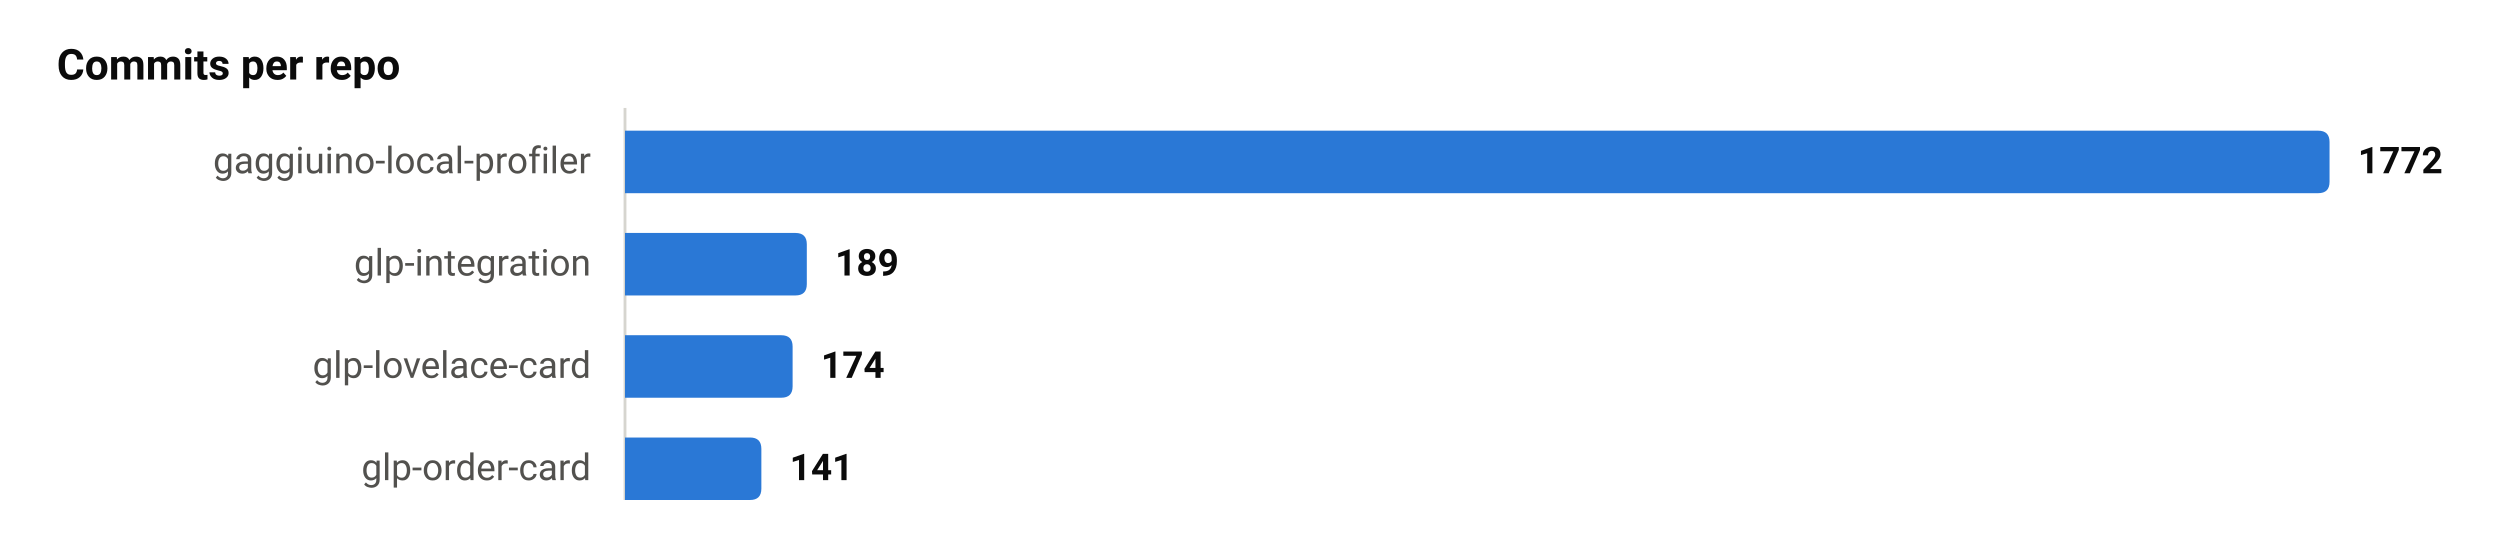
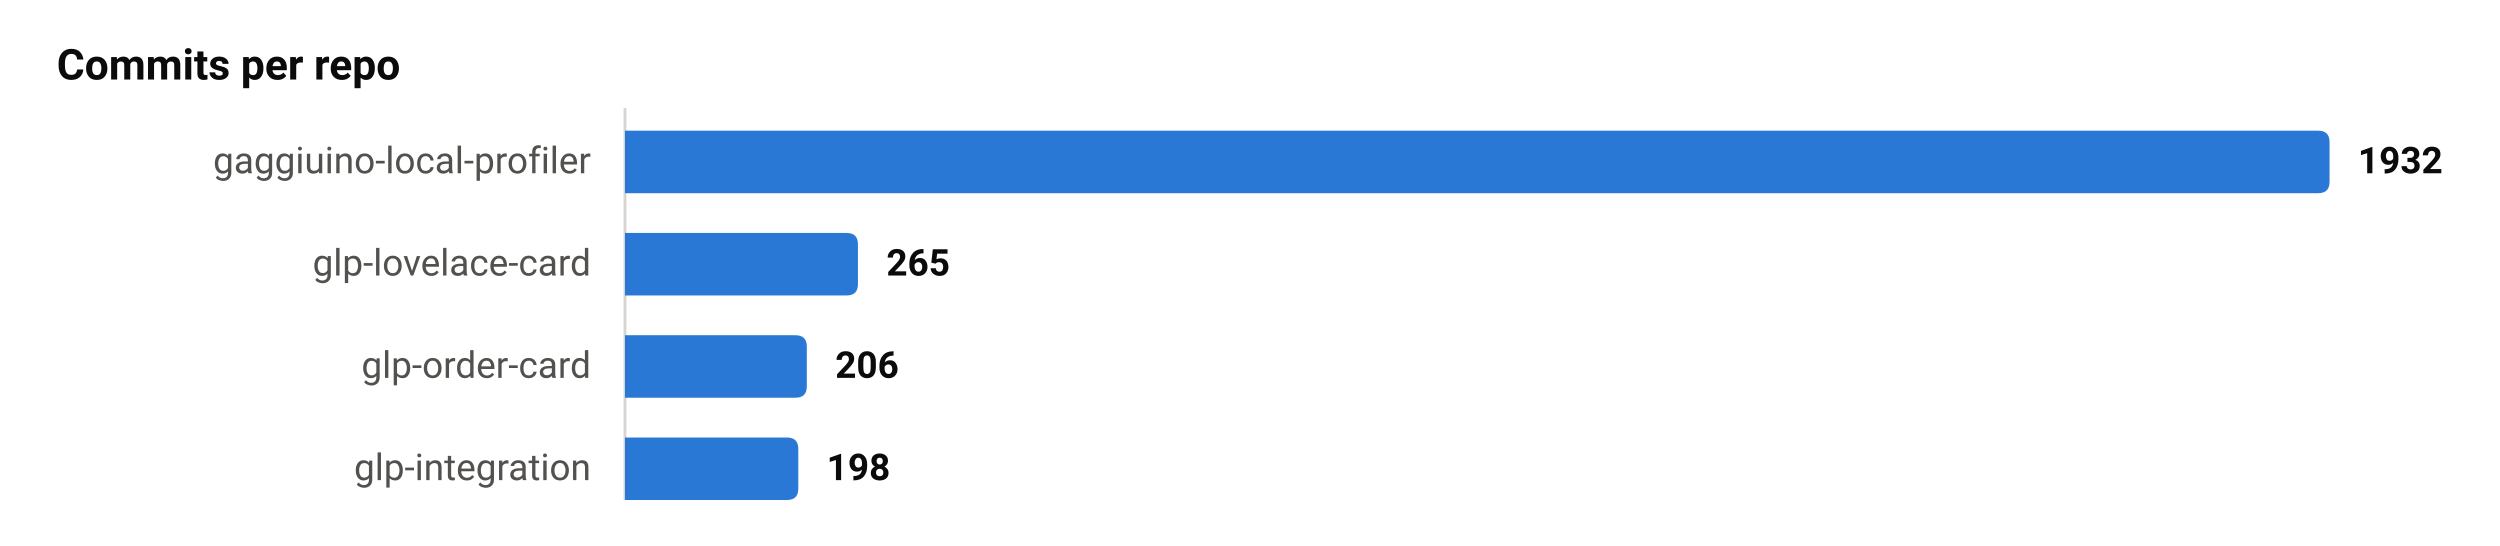
<svg xmlns="http://www.w3.org/2000/svg" viewBox="0 0 880 192" font-family="-apple-system, BlinkMacSystemFont, 'Segoe UI', Roboto, Helvetica, Arial, sans-serif" role="img">
  <text x="20" y="28" fill="#0b0b0b" font-size="15" font-weight="600">Commits per repo</text>
  <line x1="220" y1="38" x2="220" y2="176" stroke="#d6d5cf" stroke-width="1" />
  <text x="208" y="61" fill="#52514e" font-size="13" text-anchor="end">gaggiuino-local-profiler</text>
  <path d="M220,46 H816 Q820,46 820,50 V64 Q820,68 816,68 H220 Z" fill="#2a78d6" />
-   <text x="830" y="61" fill="#0b0b0b" font-size="13" font-weight="600">1772</text>
-   <text x="208" y="97" fill="#52514e" font-size="13" text-anchor="end">glp-integration</text>
-   <path d="M220,82 H280 Q284,82 284,86 V100 Q284,104 280,104 H220 Z" fill="#2a78d6" />
-   <text x="294" y="97" fill="#0b0b0b" font-size="13" font-weight="600">189</text>
-   <text x="208" y="133" fill="#52514e" font-size="13" text-anchor="end">glp-lovelace-card</text>
-   <path d="M220,118 H275 Q279,118 279,122 V136 Q279,140 275,140 H220 Z" fill="#2a78d6" />
-   <text x="289" y="133" fill="#0b0b0b" font-size="13" font-weight="600">174</text>
-   <text x="208" y="169" fill="#52514e" font-size="13" text-anchor="end">glp-order-card</text>
-   <path d="M220,154 H264 Q268,154 268,158 V172 Q268,176 264,176 H220 Z" fill="#2a78d6" />
-   <text x="278" y="169" fill="#0b0b0b" font-size="13" font-weight="600">141</text>
+   <text x="830" y="61" fill="#0b0b0b" font-size="13" font-weight="600">1932</text>
+   <text x="208" y="97" fill="#52514e" font-size="13" text-anchor="end">glp-lovelace-card</text>
+   <path d="M220,82 H298 Q302,82 302,86 V100 Q302,104 298,104 H220 Z" fill="#2a78d6" />
+   <text x="312" y="97" fill="#0b0b0b" font-size="13" font-weight="600">265</text>
+   <text x="208" y="133" fill="#52514e" font-size="13" text-anchor="end">glp-order-card</text>
+   <path d="M220,118 H280 Q284,118 284,122 V136 Q284,140 280,140 H220 Z" fill="#2a78d6" />
+   <text x="294" y="133" fill="#0b0b0b" font-size="13" font-weight="600">206</text>
+   <text x="208" y="169" fill="#52514e" font-size="13" text-anchor="end">glp-integration</text>
+   <path d="M220,154 H277 Q281,154 281,158 V172 Q281,176 277,176 H220 Z" fill="#2a78d6" />
+   <text x="291" y="169" fill="#0b0b0b" font-size="13" font-weight="600">198</text>
</svg>
